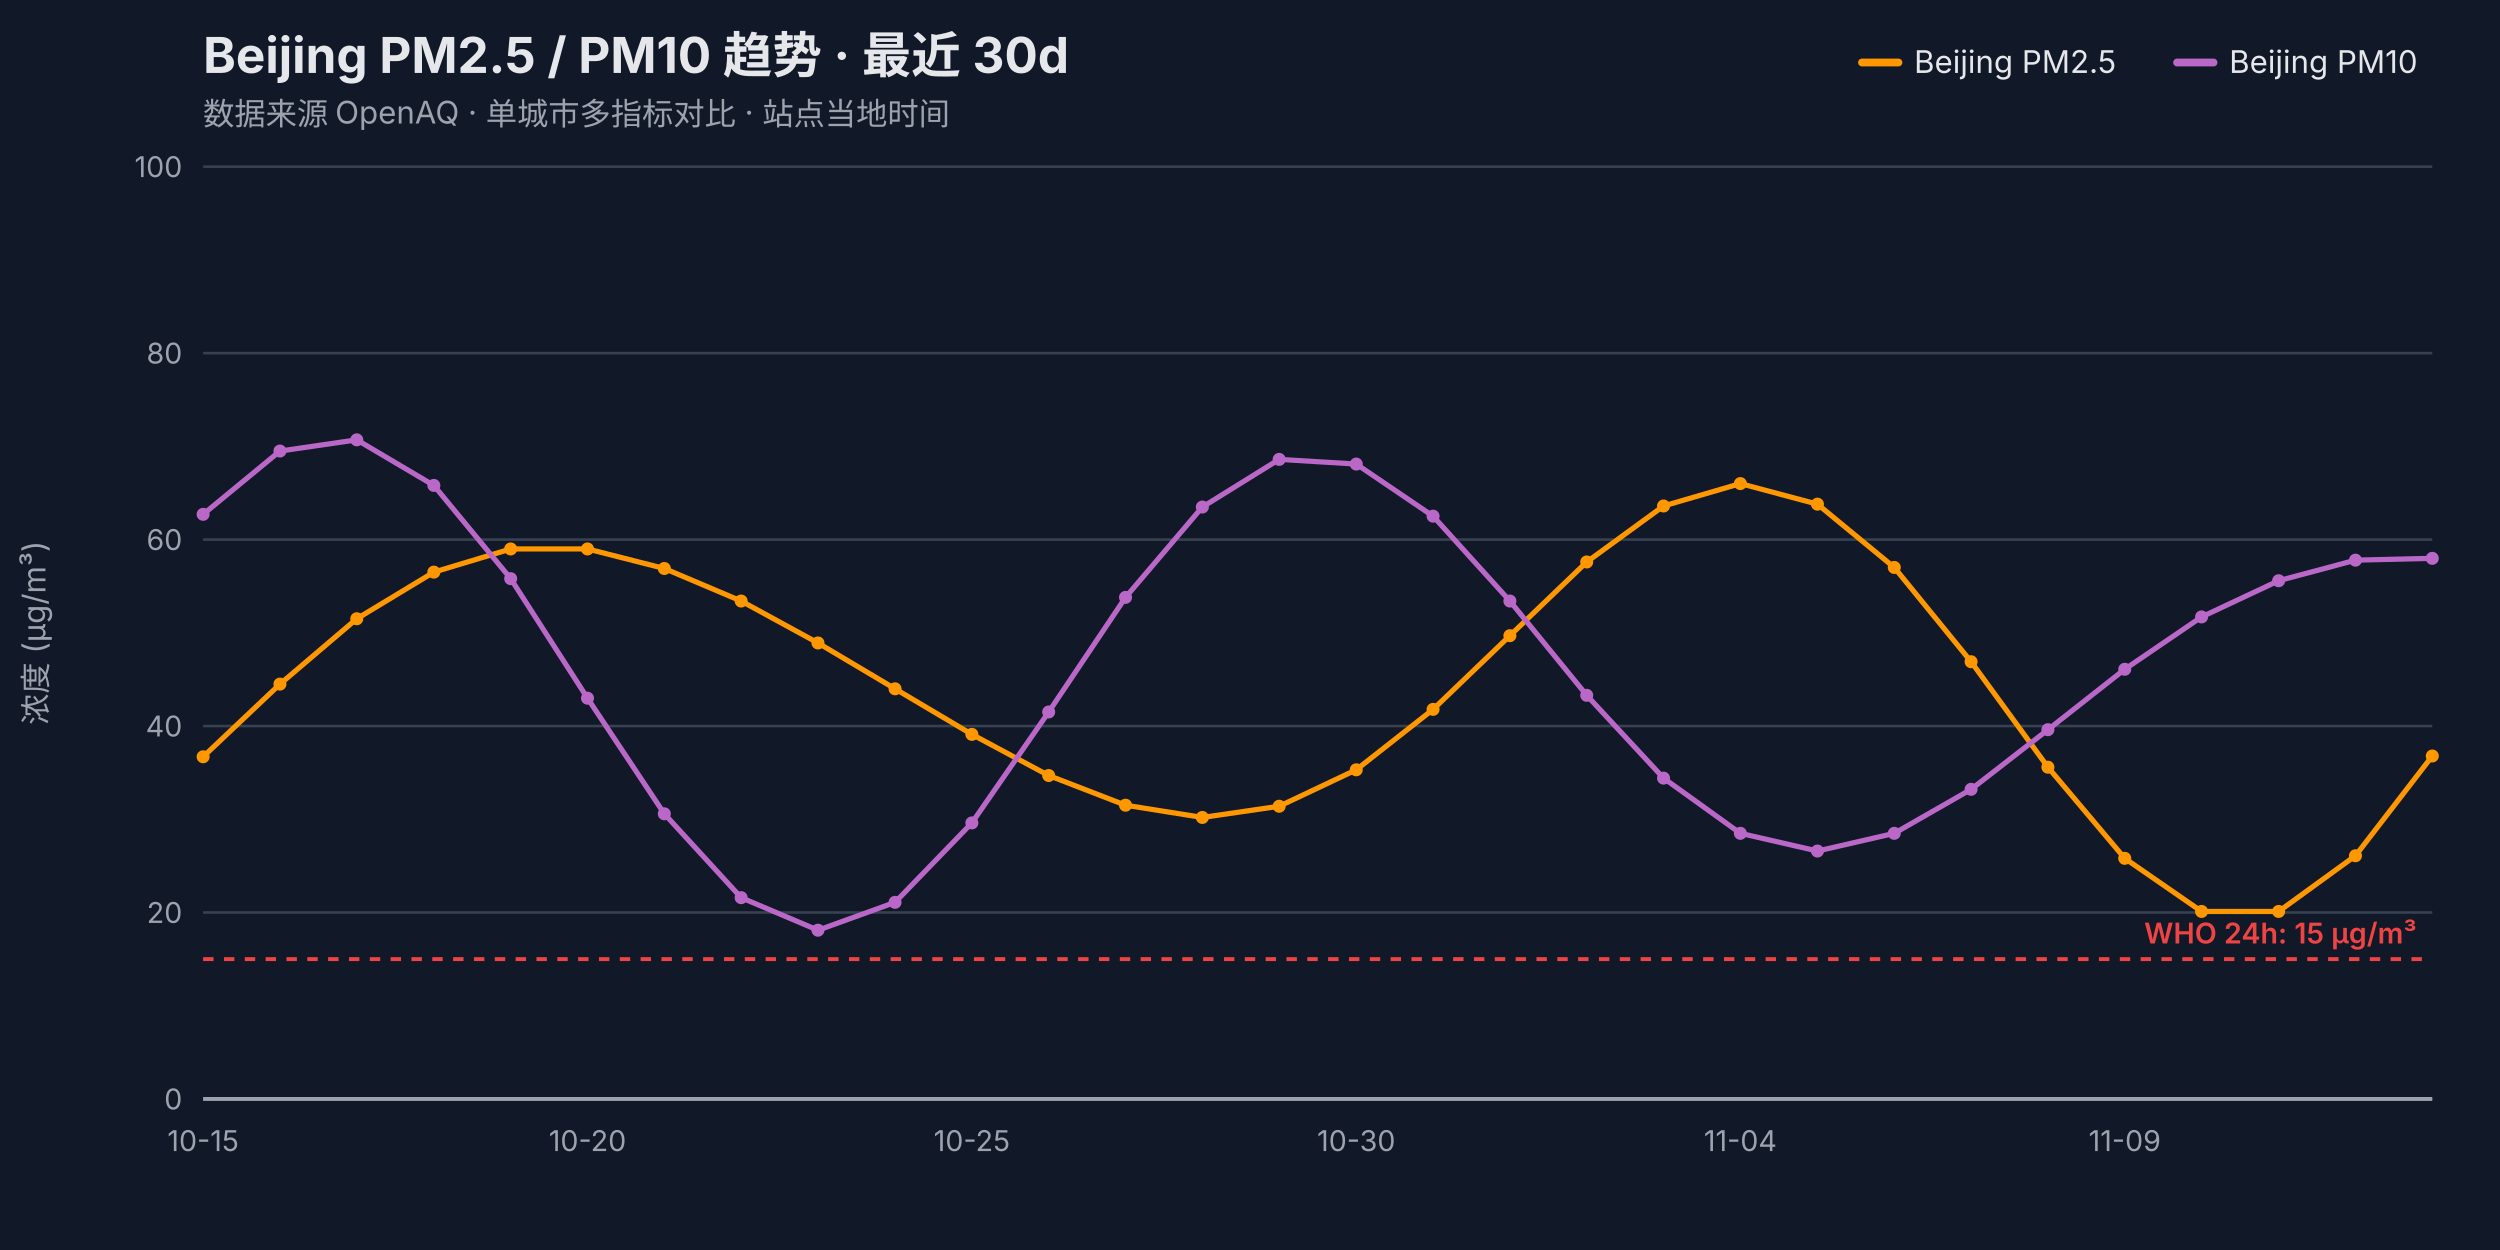
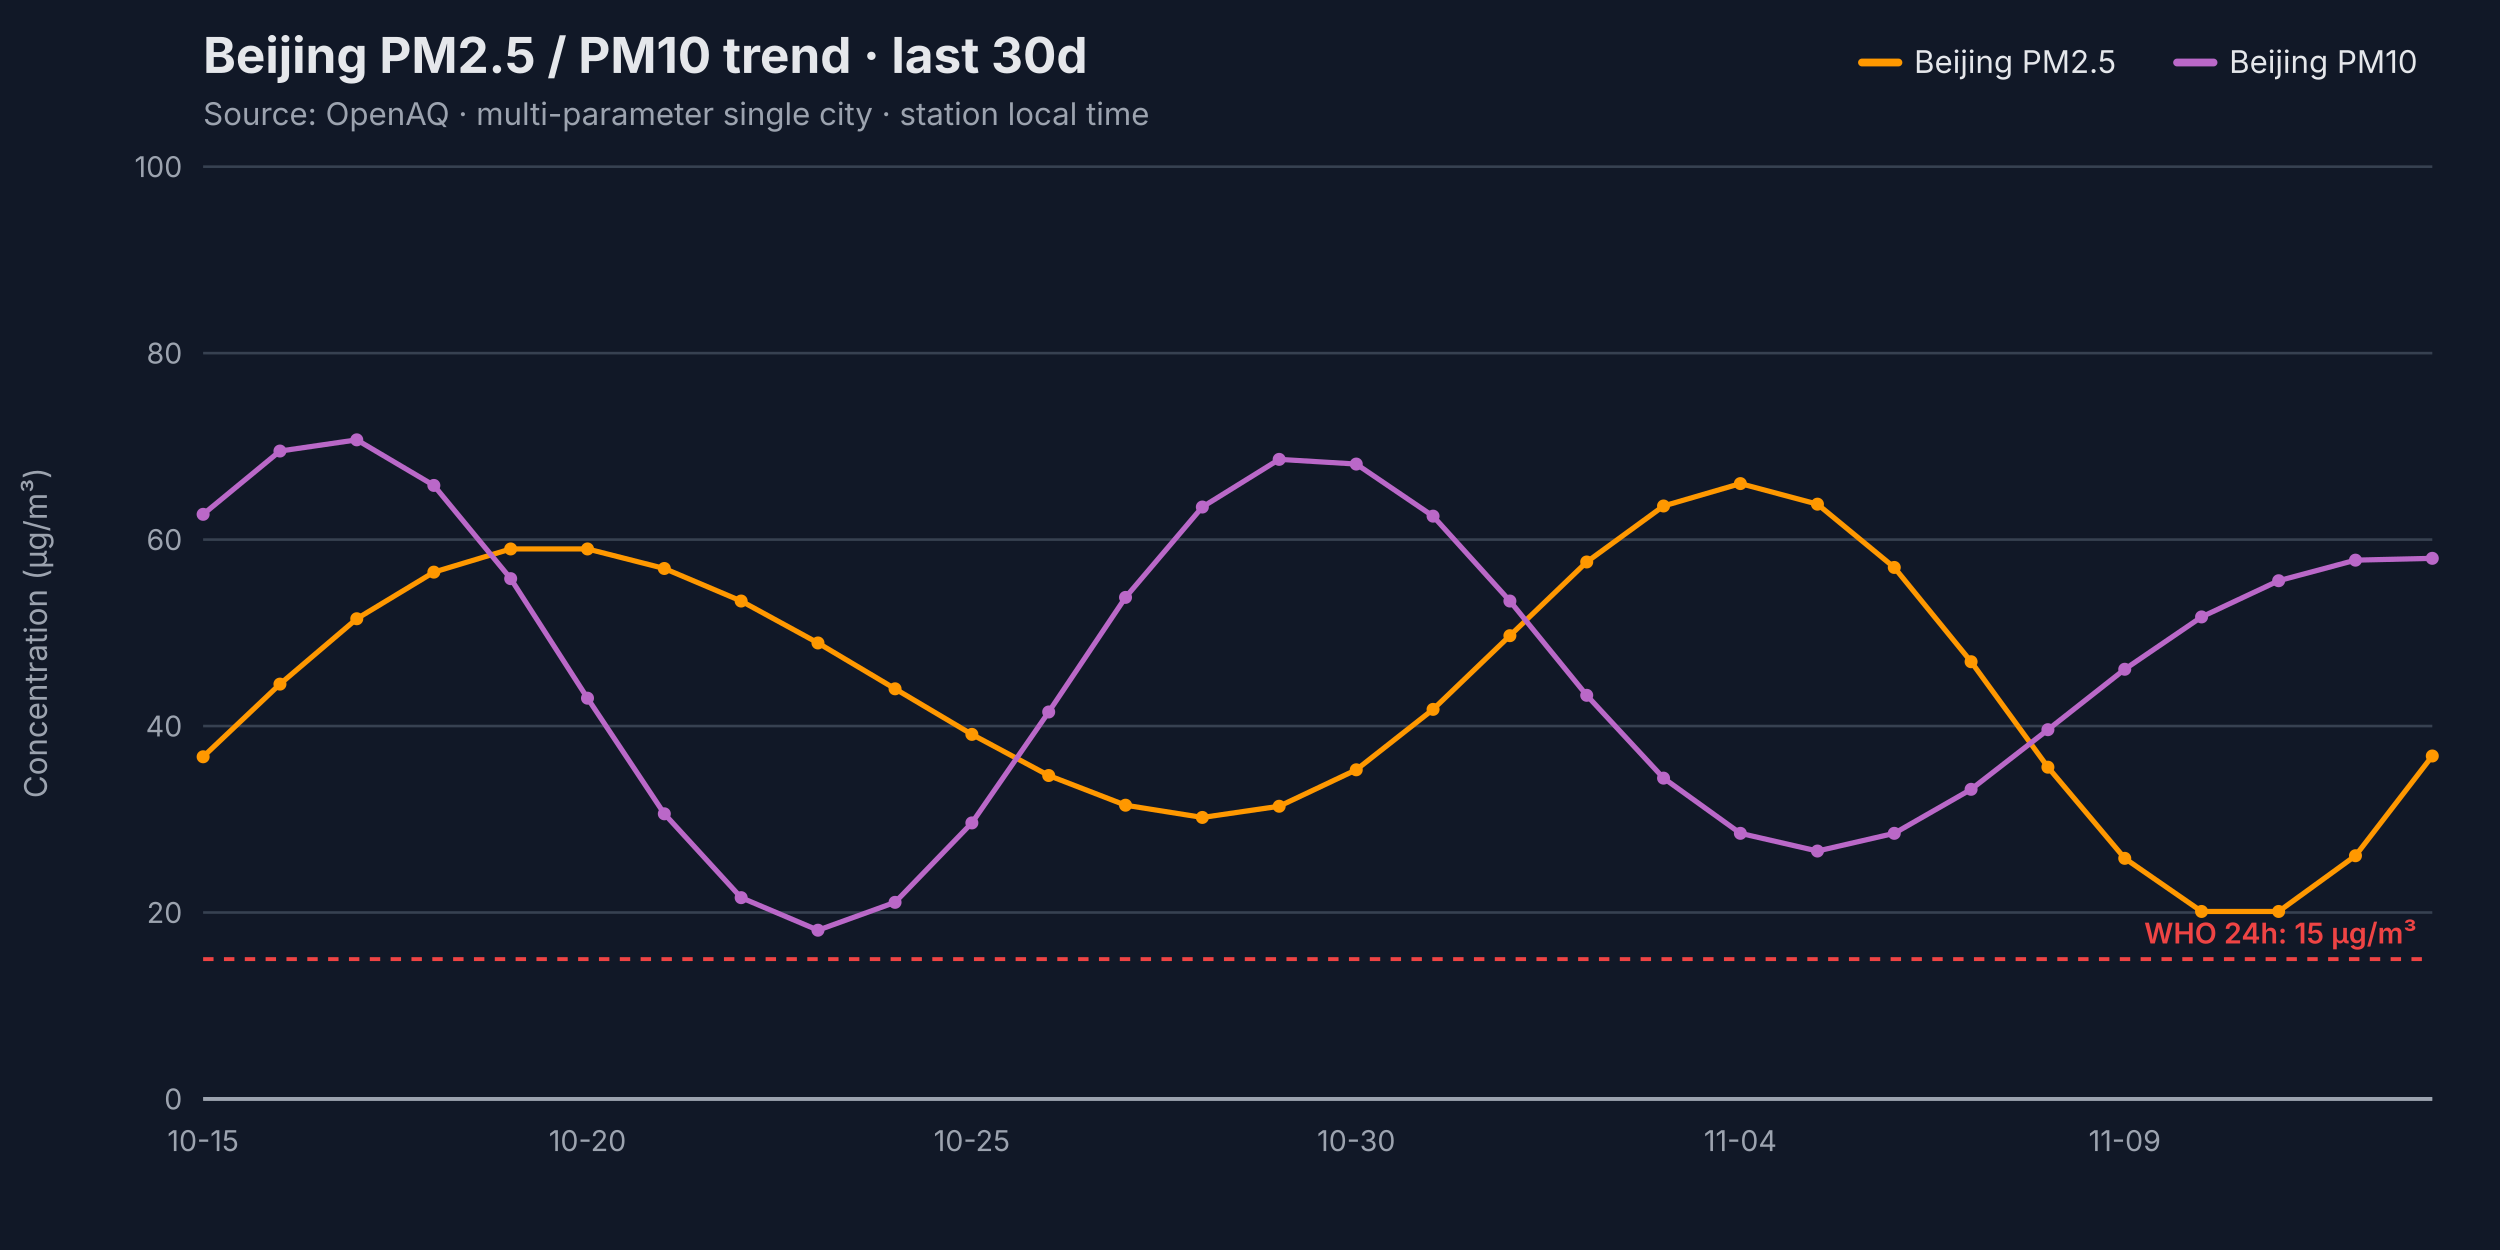
<svg xmlns="http://www.w3.org/2000/svg" width="960" height="480" viewBox="0 0 960 480" font-family="system-ui,-apple-system,sans-serif">
  <rect width="960" height="480" fill="#111827" />
-   <text x="78" y="28" font-size="19" font-weight="700" fill="#e5e7eb">Beijing PM2.5 / PM10 趋势 · 最近 30d</text>
-   <text x="78" y="48" font-size="12" fill="#9ca3af">数据来源 OpenAQ · 单城市多指标对比 · 站点当地时间</text>
+   <text x="78" y="28" font-size="19" font-weight="700" fill="#e5e7eb">Beijing PM2.5 / PM10 trend · last 30d</text>
+   <text x="78" y="48" font-size="12" fill="#9ca3af">Source: OpenAQ · multi-parameter single city · station local time</text>
  <line x1="836" y1="24" x2="850" y2="24" stroke="#BA68C8" stroke-width="3" stroke-linecap="round" />
  <text x="856" y="28" font-size="12" fill="#e5e7eb">Beijing PM10</text>
  <line x1="715" y1="24" x2="729" y2="24" stroke="#FF9800" stroke-width="3" stroke-linecap="round" />
  <text x="735" y="28" font-size="12" fill="#e5e7eb">Beijing PM2.5</text>
  <line x1="78" y1="422.0" x2="934" y2="422.0" stroke="#374151" stroke-width="1" />
  <text x="70" y="426.0" font-size="11" fill="#9ca3af" text-anchor="end">0</text>
  <line x1="78" y1="350.4" x2="934" y2="350.4" stroke="#374151" stroke-width="1" />
  <text x="70" y="354.4" font-size="11" fill="#9ca3af" text-anchor="end">20</text>
  <line x1="78" y1="278.8" x2="934" y2="278.8" stroke="#374151" stroke-width="1" />
  <text x="70" y="282.8" font-size="11" fill="#9ca3af" text-anchor="end">40</text>
  <line x1="78" y1="207.2" x2="934" y2="207.2" stroke="#374151" stroke-width="1" />
  <text x="70" y="211.2" font-size="11" fill="#9ca3af" text-anchor="end">60</text>
  <line x1="78" y1="135.6" x2="934" y2="135.6" stroke="#374151" stroke-width="1" />
  <text x="70" y="139.6" font-size="11" fill="#9ca3af" text-anchor="end">80</text>
  <line x1="78" y1="64.0" x2="934" y2="64.0" stroke="#374151" stroke-width="1" />
  <text x="70" y="68.0" font-size="11" fill="#9ca3af" text-anchor="end">100</text>
-   <text x="18" y="243" font-size="12" fill="#9ca3af" text-anchor="middle" transform="rotate(-90 18 243)">浓度 (µg/m³)</text>
+   <text x="18" y="243" font-size="12" fill="#9ca3af" text-anchor="middle" transform="rotate(-90 18 243)">Concentration (µg/m³)</text>
  <line x1="78" y1="422" x2="934" y2="422" stroke="#9ca3af" stroke-width="1.5" />
  <text x="78.0" y="442" font-size="11" fill="#9ca3af" text-anchor="middle">10-15</text>
  <text x="225.6" y="442" font-size="11" fill="#9ca3af" text-anchor="middle">10-20</text>
  <text x="373.2" y="442" font-size="11" fill="#9ca3af" text-anchor="middle">10-25</text>
  <text x="520.8" y="442" font-size="11" fill="#9ca3af" text-anchor="middle">10-30</text>
  <text x="668.3" y="442" font-size="11" fill="#9ca3af" text-anchor="middle">11-04</text>
  <text x="815.9" y="442" font-size="11" fill="#9ca3af" text-anchor="middle">11-09</text>
  <line x1="78" y1="368.3" x2="934" y2="368.3" stroke="#EF4444" stroke-width="1.5" stroke-dasharray="4,4" />
  <text x="928" y="362.3" font-size="11" fill="#EF4444" text-anchor="end" font-weight="600">WHO 24h: 15 µg/m³</text>
  <circle cx="78.0" cy="290.6" r="2.5" fill="#FF9800" />
  <circle cx="107.5" cy="262.7" r="2.5" fill="#FF9800" />
  <circle cx="137.0" cy="237.6" r="2.5" fill="#FF9800" />
  <circle cx="166.6" cy="219.7" r="2.5" fill="#FF9800" />
  <circle cx="196.1" cy="210.8" r="2.5" fill="#FF9800" />
  <circle cx="225.6" cy="210.8" r="2.5" fill="#FF9800" />
  <circle cx="255.1" cy="218.3" r="2.5" fill="#FF9800" />
  <circle cx="284.6" cy="230.8" r="2.5" fill="#FF9800" />
  <circle cx="314.1" cy="246.9" r="2.5" fill="#FF9800" />
  <circle cx="343.7" cy="264.5" r="2.5" fill="#FF9800" />
  <circle cx="373.2" cy="282.0" r="2.5" fill="#FF9800" />
  <circle cx="402.7" cy="297.8" r="2.5" fill="#FF9800" />
  <circle cx="432.2" cy="309.2" r="2.5" fill="#FF9800" />
  <circle cx="461.7" cy="313.9" r="2.5" fill="#FF9800" />
  <circle cx="491.2" cy="309.6" r="2.5" fill="#FF9800" />
  <circle cx="520.8" cy="295.6" r="2.5" fill="#FF9800" />
  <circle cx="550.3" cy="272.4" r="2.5" fill="#FF9800" />
  <circle cx="579.8" cy="244.1" r="2.5" fill="#FF9800" />
  <circle cx="609.3" cy="215.8" r="2.5" fill="#FF9800" />
  <circle cx="638.8" cy="194.3" r="2.5" fill="#FF9800" />
  <circle cx="668.3" cy="185.7" r="2.5" fill="#FF9800" />
  <circle cx="697.9" cy="193.6" r="2.5" fill="#FF9800" />
  <circle cx="727.4" cy="217.9" r="2.5" fill="#FF9800" />
  <circle cx="756.9" cy="254.1" r="2.5" fill="#FF9800" />
  <circle cx="786.4" cy="294.6" r="2.5" fill="#FF9800" />
  <circle cx="815.9" cy="329.6" r="2.5" fill="#FF9800" />
  <circle cx="845.4" cy="350.0" r="2.5" fill="#FF9800" />
  <circle cx="875.0" cy="350.0" r="2.5" fill="#FF9800" />
  <circle cx="904.5" cy="328.6" r="2.5" fill="#FF9800" />
  <circle cx="934.0" cy="290.3" r="2.5" fill="#FF9800" />
  <polyline fill="none" stroke="#FF9800" stroke-width="2" stroke-linejoin="round" stroke-linecap="round" points="78.0,290.6 107.5,262.7 137.0,237.6 166.6,219.7 196.1,210.8 225.6,210.8 255.1,218.3 284.6,230.8 314.1,246.9 343.7,264.5 373.2,282.0 402.7,297.8 432.2,309.2 461.7,313.9 491.2,309.6 520.8,295.6 550.3,272.4 579.8,244.1 609.3,215.8 638.8,194.3 668.3,185.7 697.9,193.6 727.4,217.9 756.9,254.1 786.4,294.6 815.9,329.6 845.4,350.0 875.0,350.0 904.5,328.6 934.0,290.3" />
  <circle cx="78.0" cy="197.5" r="2.5" fill="#BA68C8" />
  <circle cx="107.5" cy="173.2" r="2.5" fill="#BA68C8" />
  <circle cx="137.0" cy="168.9" r="2.5" fill="#BA68C8" />
  <circle cx="166.6" cy="186.4" r="2.5" fill="#BA68C8" />
  <circle cx="196.1" cy="222.2" r="2.5" fill="#BA68C8" />
  <circle cx="225.6" cy="268.1" r="2.5" fill="#BA68C8" />
  <circle cx="255.1" cy="312.5" r="2.5" fill="#BA68C8" />
  <circle cx="284.6" cy="344.7" r="2.5" fill="#BA68C8" />
  <circle cx="314.1" cy="357.2" r="2.5" fill="#BA68C8" />
  <circle cx="343.7" cy="346.5" r="2.5" fill="#BA68C8" />
  <circle cx="373.2" cy="316.0" r="2.5" fill="#BA68C8" />
  <circle cx="402.7" cy="273.4" r="2.5" fill="#BA68C8" />
  <circle cx="432.2" cy="229.4" r="2.5" fill="#BA68C8" />
  <circle cx="461.7" cy="194.7" r="2.5" fill="#BA68C8" />
  <circle cx="491.2" cy="176.4" r="2.5" fill="#BA68C8" />
  <circle cx="520.8" cy="178.2" r="2.5" fill="#BA68C8" />
  <circle cx="550.3" cy="198.2" r="2.5" fill="#BA68C8" />
  <circle cx="579.8" cy="230.8" r="2.5" fill="#BA68C8" />
  <circle cx="609.3" cy="267.0" r="2.5" fill="#BA68C8" />
  <circle cx="638.8" cy="298.8" r="2.5" fill="#BA68C8" />
  <circle cx="668.3" cy="320.0" r="2.5" fill="#BA68C8" />
  <circle cx="697.9" cy="326.8" r="2.5" fill="#BA68C8" />
  <circle cx="727.4" cy="320.0" r="2.5" fill="#BA68C8" />
  <circle cx="756.9" cy="303.1" r="2.5" fill="#BA68C8" />
  <circle cx="786.4" cy="280.2" r="2.5" fill="#BA68C8" />
  <circle cx="815.9" cy="257.0" r="2.5" fill="#BA68C8" />
  <circle cx="845.4" cy="236.9" r="2.5" fill="#BA68C8" />
  <circle cx="875.0" cy="223.0" r="2.5" fill="#BA68C8" />
  <circle cx="904.5" cy="215.1" r="2.5" fill="#BA68C8" />
  <circle cx="934.0" cy="214.4" r="2.5" fill="#BA68C8" />
  <polyline fill="none" stroke="#BA68C8" stroke-width="2" stroke-linejoin="round" stroke-linecap="round" points="78.0,197.5 107.5,173.2 137.0,168.9 166.6,186.4 196.1,222.2 225.6,268.1 255.1,312.5 284.6,344.7 314.1,357.2 343.7,346.5 373.2,316.0 402.7,273.4 432.2,229.4 461.7,194.7 491.2,176.4 520.8,178.2 550.3,198.2 579.8,230.8 609.3,267.0 638.8,298.8 668.3,320.0 697.9,326.8 727.4,320.0 756.9,303.1 786.4,280.2 815.9,257.0 845.4,236.9 875.0,223.0 904.5,215.1 934.0,214.4" />
</svg>
